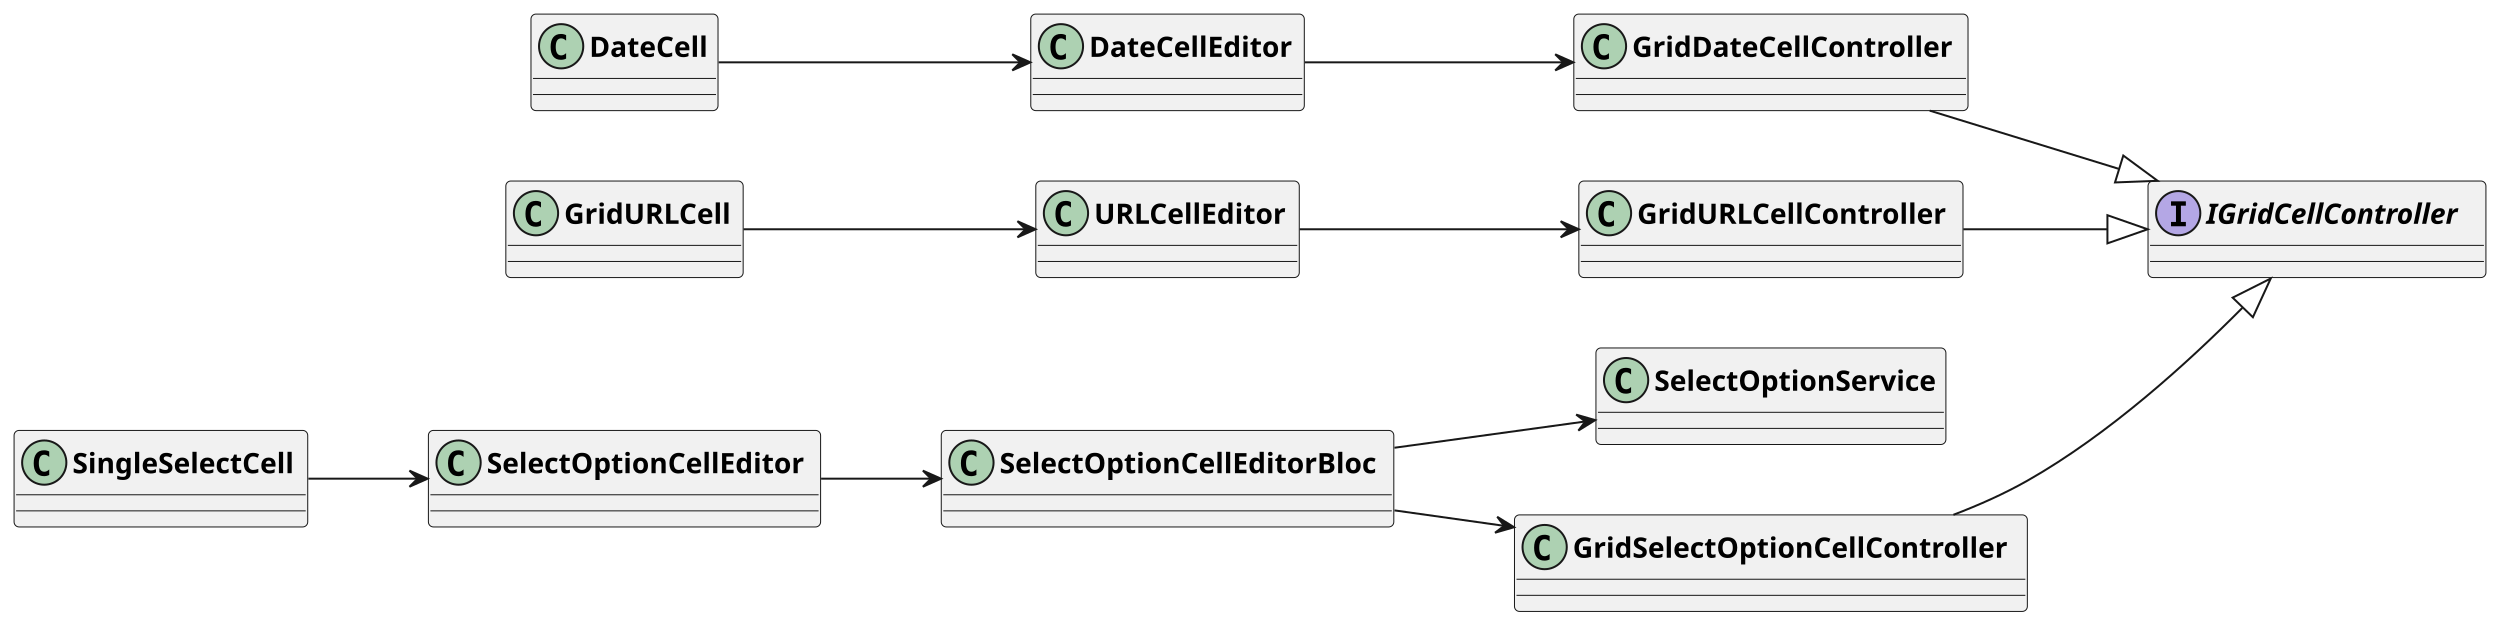
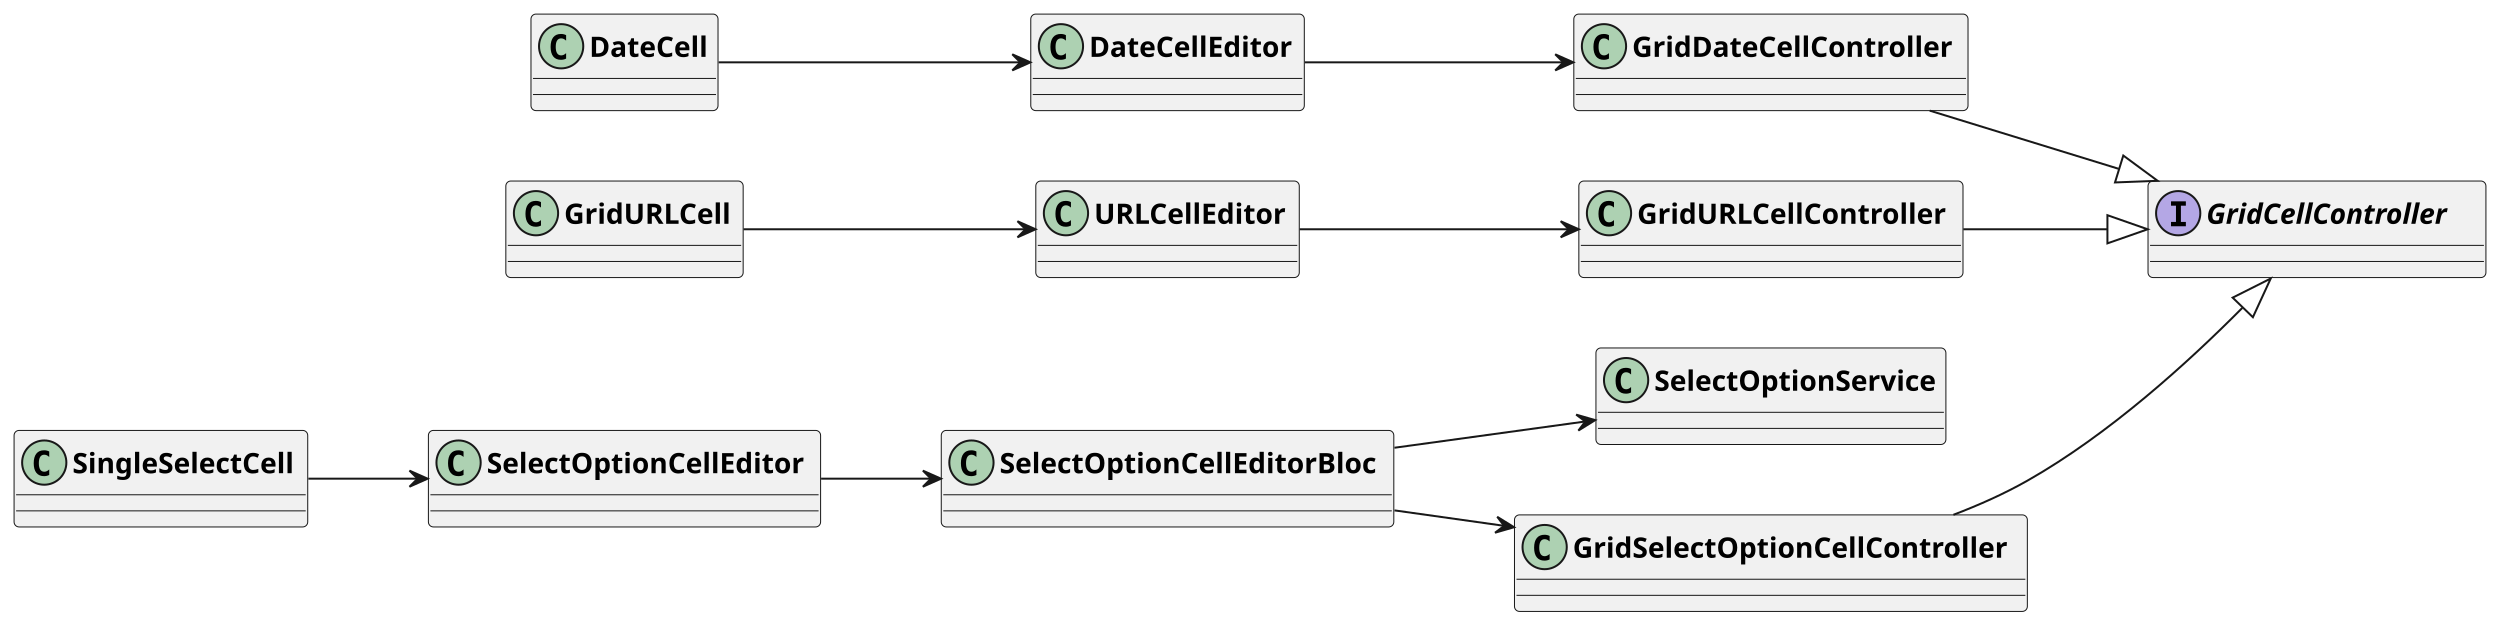
<svg xmlns="http://www.w3.org/2000/svg" contentStyleType="text/css" height="311px" preserveAspectRatio="none" style="width:1243px;height:311px;background:#FFFFFF;" version="1.1" viewBox="0 0 1243 311" width="1243px" zoomAndPan="magnify">
  <defs />
  <g>
    <g id="elem_SelectOptionService">
      <rect codeLine="6" fill="#F1F1F1" height="48" id="SelectOptionService" rx="2.5" ry="2.5" style="stroke:#181818;stroke-width:0.5;" width="174" x="793.5" y="173" />
      <ellipse cx="808.5" cy="189" fill="#ADD1B2" rx="11" ry="11" style="stroke:#181818;stroke-width:1.0;" />
      <path d="M810.973,195.143 Q810.392,195.442 809.753,195.591 Q809.114,195.741 808.408,195.741 Q805.901,195.741 804.582,194.089 Q803.262,192.437 803.262,189.316 Q803.262,186.186 804.582,184.535 Q805.901,182.883 808.408,182.883 Q809.114,182.883 809.761,183.032 Q810.409,183.182 810.973,183.481 L810.973,186.203 Q810.342,185.622 809.749,185.352 Q809.155,185.083 808.524,185.083 Q807.18,185.083 806.495,186.149 Q805.81,187.216 805.81,189.316 Q805.81,191.408 806.495,192.474 Q807.18,193.541 808.524,193.541 Q809.155,193.541 809.749,193.271 Q810.342,193.001 810.973,192.42 Z " fill="#000000" />
      <text fill="#000000" font-family="sans-serif" font-size="14" font-weight="bold" lengthAdjust="spacing" textLength="142" x="822.5" y="194.291">SelectOptionService</text>
      <line style="stroke:#181818;stroke-width:0.5;" x1="794.5" x2="966.5" y1="205" y2="205" />
      <line style="stroke:#181818;stroke-width:0.5;" x1="794.5" x2="966.5" y1="213" y2="213" />
    </g>
    <g id="elem_SelectOptionCellEditorBloc">
      <rect codeLine="7" fill="#F1F1F1" height="48" id="SelectOptionCellEditorBloc" rx="2.5" ry="2.5" style="stroke:#181818;stroke-width:0.5;" width="225" x="468" y="214" />
      <ellipse cx="483" cy="230" fill="#ADD1B2" rx="11" ry="11" style="stroke:#181818;stroke-width:1.0;" />
      <path d="M485.473,236.143 Q484.892,236.442 484.253,236.591 Q483.614,236.741 482.908,236.741 Q480.401,236.741 479.082,235.089 Q477.762,233.437 477.762,230.316 Q477.762,227.186 479.082,225.535 Q480.401,223.883 482.908,223.883 Q483.614,223.883 484.261,224.032 Q484.909,224.182 485.473,224.481 L485.473,227.203 Q484.842,226.622 484.249,226.352 Q483.655,226.083 483.024,226.083 Q481.68,226.083 480.995,227.149 Q480.31,228.216 480.31,230.316 Q480.31,232.408 480.995,233.474 Q481.68,234.541 483.024,234.541 Q483.655,234.541 484.249,234.271 Q484.842,234.001 485.473,233.42 Z " fill="#000000" />
      <text fill="#000000" font-family="sans-serif" font-size="14" font-weight="bold" lengthAdjust="spacing" textLength="193" x="497" y="235.291">SelectOptionCellEditorBloc</text>
      <line style="stroke:#181818;stroke-width:0.5;" x1="469" x2="692" y1="246" y2="246" />
      <line style="stroke:#181818;stroke-width:0.5;" x1="469" x2="692" y1="254" y2="254" />
    </g>
-     <g id="elem_IGridCellController">
-       <rect codeLine="8" fill="#F1F1F1" height="48" id="IGridCellController" rx="2.5" ry="2.5" style="stroke:#181818;stroke-width:0.5;" width="168" x="1068" y="90" />
+     <g id="elem_GridCellController">
+       <rect codeLine="8" fill="#F1F1F1" height="48" id="GridCellController" rx="2.5" ry="2.5" style="stroke:#181818;stroke-width:0.5;" width="168" x="1068" y="90" />
      <ellipse cx="1083" cy="106" fill="#B4A7E5" rx="11" ry="11" style="stroke:#181818;stroke-width:1.0;" />
      <path d="M1079.428,102.265 L1079.428,100.107 L1086.807,100.107 L1086.807,102.265 L1084.342,102.265 L1084.342,110.342 L1086.807,110.342 L1086.807,112.5 L1079.428,112.5 L1079.428,110.342 L1081.893,110.342 L1081.893,102.265 Z " fill="#000000" />
-       <text fill="#000000" font-family="sans-serif" font-size="14" font-style="italic" font-weight="bold" lengthAdjust="spacing" textLength="136" x="1097" y="111.291">IGridCellController</text>
+       <text fill="#000000" font-family="sans-serif" font-size="14" font-style="italic" font-weight="bold" lengthAdjust="spacing" textLength="136" x="1097" y="111.291">GridCellController</text>
      <line style="stroke:#181818;stroke-width:0.5;" x1="1069" x2="1235" y1="122" y2="122" />
      <line style="stroke:#181818;stroke-width:0.5;" x1="1069" x2="1235" y1="130" y2="130" />
    </g>
    <g id="elem_SingleSelectCell">
      <rect fill="#F1F1F1" height="48" id="SingleSelectCell" rx="2.5" ry="2.5" style="stroke:#181818;stroke-width:0.5;" width="146" x="7" y="214" />
      <ellipse cx="22" cy="230" fill="#ADD1B2" rx="11" ry="11" style="stroke:#181818;stroke-width:1.0;" />
      <path d="M24.473,236.143 Q23.892,236.442 23.253,236.591 Q22.614,236.741 21.908,236.741 Q19.401,236.741 18.081,235.089 Q16.762,233.437 16.762,230.316 Q16.762,227.186 18.081,225.535 Q19.401,223.883 21.908,223.883 Q22.614,223.883 23.261,224.032 Q23.909,224.182 24.473,224.481 L24.473,227.203 Q23.842,226.622 23.249,226.352 Q22.655,226.083 22.024,226.083 Q20.68,226.083 19.995,227.149 Q19.31,228.216 19.31,230.316 Q19.31,232.408 19.995,233.474 Q20.68,234.541 22.024,234.541 Q22.655,234.541 23.249,234.271 Q23.842,234.001 24.473,233.42 Z " fill="#000000" />
      <text fill="#000000" font-family="sans-serif" font-size="14" font-weight="bold" lengthAdjust="spacing" textLength="114" x="36" y="235.291">SingleSelectCell</text>
      <line style="stroke:#181818;stroke-width:0.5;" x1="8" x2="152" y1="246" y2="246" />
      <line style="stroke:#181818;stroke-width:0.5;" x1="8" x2="152" y1="254" y2="254" />
    </g>
    <g id="elem_SelectOptionCellEditor">
      <rect fill="#F1F1F1" height="48" id="SelectOptionCellEditor" rx="2.5" ry="2.5" style="stroke:#181818;stroke-width:0.5;" width="195" x="213" y="214" />
      <ellipse cx="228" cy="230" fill="#ADD1B2" rx="11" ry="11" style="stroke:#181818;stroke-width:1.0;" />
      <path d="M230.473,236.143 Q229.892,236.442 229.253,236.591 Q228.614,236.741 227.908,236.741 Q225.401,236.741 224.082,235.089 Q222.762,233.437 222.762,230.316 Q222.762,227.186 224.082,225.535 Q225.401,223.883 227.908,223.883 Q228.614,223.883 229.261,224.032 Q229.909,224.182 230.473,224.481 L230.473,227.203 Q229.842,226.622 229.249,226.352 Q228.655,226.083 228.024,226.083 Q226.68,226.083 225.995,227.149 Q225.31,228.216 225.31,230.316 Q225.31,232.408 225.995,233.474 Q226.68,234.541 228.024,234.541 Q228.655,234.541 229.249,234.271 Q229.842,234.001 230.473,233.42 Z " fill="#000000" />
      <text fill="#000000" font-family="sans-serif" font-size="14" font-weight="bold" lengthAdjust="spacing" textLength="163" x="242" y="235.291">SelectOptionCellEditor</text>
      <line style="stroke:#181818;stroke-width:0.5;" x1="214" x2="407" y1="246" y2="246" />
      <line style="stroke:#181818;stroke-width:0.5;" x1="214" x2="407" y1="254" y2="254" />
    </g>
    <g id="elem_GridSelectOptionCellController">
      <rect fill="#F1F1F1" height="48" id="GridSelectOptionCellController" rx="2.5" ry="2.5" style="stroke:#181818;stroke-width:0.5;" width="255" x="753" y="256" />
      <ellipse cx="768" cy="272" fill="#ADD1B2" rx="11" ry="11" style="stroke:#181818;stroke-width:1.0;" />
      <path d="M770.473,278.143 Q769.892,278.442 769.253,278.591 Q768.614,278.741 767.908,278.741 Q765.401,278.741 764.082,277.089 Q762.762,275.437 762.762,272.316 Q762.762,269.187 764.082,267.535 Q765.401,265.883 767.908,265.883 Q768.614,265.883 769.261,266.032 Q769.909,266.182 770.473,266.481 L770.473,269.203 Q769.842,268.622 769.249,268.352 Q768.655,268.082 768.024,268.082 Q766.68,268.082 765.995,269.149 Q765.31,270.216 765.31,272.316 Q765.31,274.408 765.995,275.474 Q766.68,276.541 768.024,276.541 Q768.655,276.541 769.249,276.271 Q769.842,276.002 770.473,275.42 Z " fill="#000000" />
      <text fill="#000000" font-family="sans-serif" font-size="14" font-weight="bold" lengthAdjust="spacing" textLength="223" x="782" y="277.291">GridSelectOptionCellController</text>
      <line style="stroke:#181818;stroke-width:0.5;" x1="754" x2="1007" y1="288" y2="288" />
      <line style="stroke:#181818;stroke-width:0.5;" x1="754" x2="1007" y1="296" y2="296" />
    </g>
    <g id="elem_DateCell">
      <rect fill="#F1F1F1" height="48" id="DateCell" rx="2.5" ry="2.5" style="stroke:#181818;stroke-width:0.5;" width="93" x="264" y="7" />
      <ellipse cx="279" cy="23" fill="#ADD1B2" rx="11" ry="11" style="stroke:#181818;stroke-width:1.0;" />
      <path d="M281.473,29.143 Q280.892,29.442 280.253,29.591 Q279.614,29.741 278.908,29.741 Q276.401,29.741 275.082,28.089 Q273.762,26.437 273.762,23.316 Q273.762,20.186 275.082,18.535 Q276.401,16.883 278.908,16.883 Q279.614,16.883 280.261,17.032 Q280.909,17.182 281.473,17.48 L281.473,20.203 Q280.842,19.622 280.249,19.352 Q279.655,19.082 279.024,19.082 Q277.68,19.082 276.995,20.149 Q276.31,21.216 276.31,23.316 Q276.31,25.408 276.995,26.474 Q277.68,27.541 279.024,27.541 Q279.655,27.541 280.249,27.271 Q280.842,27.002 281.473,26.42 Z " fill="#000000" />
      <text fill="#000000" font-family="sans-serif" font-size="14" font-weight="bold" lengthAdjust="spacing" textLength="61" x="293" y="28.291">DateCell</text>
      <line style="stroke:#181818;stroke-width:0.5;" x1="265" x2="356" y1="39" y2="39" />
      <line style="stroke:#181818;stroke-width:0.5;" x1="265" x2="356" y1="47" y2="47" />
    </g>
    <g id="elem_DateCellEditor">
      <rect fill="#F1F1F1" height="48" id="DateCellEditor" rx="2.5" ry="2.5" style="stroke:#181818;stroke-width:0.5;" width="136" x="512.5" y="7" />
      <ellipse cx="527.5" cy="23" fill="#ADD1B2" rx="11" ry="11" style="stroke:#181818;stroke-width:1.0;" />
      <path d="M529.973,29.143 Q529.392,29.442 528.753,29.591 Q528.114,29.741 527.408,29.741 Q524.901,29.741 523.582,28.089 Q522.262,26.437 522.262,23.316 Q522.262,20.186 523.582,18.535 Q524.901,16.883 527.408,16.883 Q528.114,16.883 528.761,17.032 Q529.409,17.182 529.973,17.48 L529.973,20.203 Q529.342,19.622 528.749,19.352 Q528.155,19.082 527.524,19.082 Q526.18,19.082 525.495,20.149 Q524.81,21.216 524.81,23.316 Q524.81,25.408 525.495,26.474 Q526.18,27.541 527.524,27.541 Q528.155,27.541 528.749,27.271 Q529.342,27.002 529.973,26.42 Z " fill="#000000" />
      <text fill="#000000" font-family="sans-serif" font-size="14" font-weight="bold" lengthAdjust="spacing" textLength="104" x="541.5" y="28.291">DateCellEditor</text>
      <line style="stroke:#181818;stroke-width:0.5;" x1="513.5" x2="647.5" y1="39" y2="39" />
      <line style="stroke:#181818;stroke-width:0.5;" x1="513.5" x2="647.5" y1="47" y2="47" />
    </g>
    <g id="elem_GridDateCellController">
      <rect fill="#F1F1F1" height="48" id="GridDateCellController" rx="2.5" ry="2.5" style="stroke:#181818;stroke-width:0.5;" width="196" x="782.5" y="7" />
      <ellipse cx="797.5" cy="23" fill="#ADD1B2" rx="11" ry="11" style="stroke:#181818;stroke-width:1.0;" />
      <path d="M799.973,29.143 Q799.392,29.442 798.753,29.591 Q798.114,29.741 797.408,29.741 Q794.901,29.741 793.582,28.089 Q792.262,26.437 792.262,23.316 Q792.262,20.186 793.582,18.535 Q794.901,16.883 797.408,16.883 Q798.114,16.883 798.761,17.032 Q799.409,17.182 799.973,17.48 L799.973,20.203 Q799.342,19.622 798.749,19.352 Q798.155,19.082 797.524,19.082 Q796.18,19.082 795.495,20.149 Q794.81,21.216 794.81,23.316 Q794.81,25.408 795.495,26.474 Q796.18,27.541 797.524,27.541 Q798.155,27.541 798.749,27.271 Q799.342,27.002 799.973,26.42 Z " fill="#000000" />
      <text fill="#000000" font-family="sans-serif" font-size="14" font-weight="bold" lengthAdjust="spacing" textLength="164" x="811.5" y="28.291">GridDateCellController</text>
      <line style="stroke:#181818;stroke-width:0.5;" x1="783.5" x2="977.5" y1="39" y2="39" />
      <line style="stroke:#181818;stroke-width:0.5;" x1="783.5" x2="977.5" y1="47" y2="47" />
    </g>
    <g id="elem_GridURLCell">
      <rect fill="#F1F1F1" height="48" id="GridURLCell" rx="2.5" ry="2.5" style="stroke:#181818;stroke-width:0.5;" width="118" x="251.5" y="90" />
      <ellipse cx="266.5" cy="106" fill="#ADD1B2" rx="11" ry="11" style="stroke:#181818;stroke-width:1.0;" />
      <path d="M268.973,112.143 Q268.392,112.442 267.753,112.591 Q267.114,112.741 266.408,112.741 Q263.901,112.741 262.582,111.089 Q261.262,109.437 261.262,106.316 Q261.262,103.186 262.582,101.535 Q263.901,99.883 266.408,99.883 Q267.114,99.883 267.761,100.032 Q268.409,100.182 268.973,100.481 L268.973,103.203 Q268.342,102.622 267.749,102.352 Q267.155,102.082 266.524,102.082 Q265.18,102.082 264.495,103.149 Q263.81,104.216 263.81,106.316 Q263.81,108.408 264.495,109.474 Q265.18,110.541 266.524,110.541 Q267.155,110.541 267.749,110.271 Q268.342,110.001 268.973,109.42 Z " fill="#000000" />
      <text fill="#000000" font-family="sans-serif" font-size="14" font-weight="bold" lengthAdjust="spacing" textLength="86" x="280.5" y="111.291">GridURLCell</text>
      <line style="stroke:#181818;stroke-width:0.5;" x1="252.5" x2="368.5" y1="122" y2="122" />
      <line style="stroke:#181818;stroke-width:0.5;" x1="252.5" x2="368.5" y1="130" y2="130" />
    </g>
    <g id="elem_URLCellEditor">
      <rect fill="#F1F1F1" height="48" id="URLCellEditor" rx="2.5" ry="2.5" style="stroke:#181818;stroke-width:0.5;" width="131" x="515" y="90" />
      <ellipse cx="530" cy="106" fill="#ADD1B2" rx="11" ry="11" style="stroke:#181818;stroke-width:1.0;" />
      <path d="M532.473,112.143 Q531.892,112.442 531.253,112.591 Q530.614,112.741 529.908,112.741 Q527.401,112.741 526.082,111.089 Q524.762,109.437 524.762,106.316 Q524.762,103.186 526.082,101.535 Q527.401,99.883 529.908,99.883 Q530.614,99.883 531.261,100.032 Q531.909,100.182 532.473,100.481 L532.473,103.203 Q531.842,102.622 531.249,102.352 Q530.655,102.082 530.024,102.082 Q528.68,102.082 527.995,103.149 Q527.31,104.216 527.31,106.316 Q527.31,108.408 527.995,109.474 Q528.68,110.541 530.024,110.541 Q530.655,110.541 531.249,110.271 Q531.842,110.001 532.473,109.42 Z " fill="#000000" />
      <text fill="#000000" font-family="sans-serif" font-size="14" font-weight="bold" lengthAdjust="spacing" textLength="99" x="544" y="111.291">URLCellEditor</text>
      <line style="stroke:#181818;stroke-width:0.5;" x1="516" x2="645" y1="122" y2="122" />
      <line style="stroke:#181818;stroke-width:0.5;" x1="516" x2="645" y1="130" y2="130" />
    </g>
    <g id="elem_GridURLCellController">
      <rect fill="#F1F1F1" height="48" id="GridURLCellController" rx="2.5" ry="2.5" style="stroke:#181818;stroke-width:0.5;" width="191" x="785" y="90" />
      <ellipse cx="800" cy="106" fill="#ADD1B2" rx="11" ry="11" style="stroke:#181818;stroke-width:1.0;" />
      <path d="M802.473,112.143 Q801.892,112.442 801.253,112.591 Q800.614,112.741 799.908,112.741 Q797.401,112.741 796.082,111.089 Q794.762,109.437 794.762,106.316 Q794.762,103.186 796.082,101.535 Q797.401,99.883 799.908,99.883 Q800.614,99.883 801.261,100.032 Q801.909,100.182 802.473,100.481 L802.473,103.203 Q801.842,102.622 801.249,102.352 Q800.655,102.082 800.024,102.082 Q798.68,102.082 797.995,103.149 Q797.31,104.216 797.31,106.316 Q797.31,108.408 797.995,109.474 Q798.68,110.541 800.024,110.541 Q800.655,110.541 801.249,110.271 Q801.842,110.001 802.473,109.42 Z " fill="#000000" />
      <text fill="#000000" font-family="sans-serif" font-size="14" font-weight="bold" lengthAdjust="spacing" textLength="159" x="814" y="111.291">GridURLCellController</text>
      <line style="stroke:#181818;stroke-width:0.5;" x1="786" x2="975" y1="122" y2="122" />
      <line style="stroke:#181818;stroke-width:0.5;" x1="786" x2="975" y1="130" y2="130" />
    </g>
    <g id="link_SingleSelectCell_SelectOptionCellEditor">
      <path codeLine="12" d="M153.3,238 C170.51,238 189.19,238 207.46,238 " fill="none" id="SingleSelectCell-to-SelectOptionCellEditor" style="stroke:#181818;stroke-width:1.0;" />
      <polygon fill="#181818" points="212.6,238,203.6,234,207.6,238,203.6,242,212.6,238" style="stroke:#181818;stroke-width:1.0;" />
    </g>
    <g id="link_SelectOptionCellEditor_SelectOptionCellEditorBloc">
      <path codeLine="13" d="M408.25,238 C425.93,238 444.55,238 462.74,238 " fill="none" id="SelectOptionCellEditor-to-SelectOptionCellEditorBloc" style="stroke:#181818;stroke-width:1.0;" />
      <polygon fill="#181818" points="467.86,238,458.86,234,462.86,238,458.86,242,467.86,238" style="stroke:#181818;stroke-width:1.0;" />
    </g>
    <g id="link_SelectOptionCellEditorBloc_SelectOptionService">
      <path codeLine="15" d="M693.31,222.62 C724.54,218.32 758.09,213.7 787.99,209.59 " fill="none" id="SelectOptionCellEditorBloc-to-SelectOptionService" style="stroke:#181818;stroke-width:1.0;" />
      <polygon fill="#181818" points="793.14,208.88,783.677,206.151,788.187,209.565,784.773,214.076,793.14,208.88" style="stroke:#181818;stroke-width:1.0;" />
    </g>
    <g id="link_SelectOptionCellEditorBloc_GridSelectOptionCellController">
      <path codeLine="16" d="M693.31,253.76 C711.05,256.26 729.54,258.86 747.68,261.42 " fill="none" id="SelectOptionCellEditorBloc-to-GridSelectOptionCellController" style="stroke:#181818;stroke-width:1.0;" />
      <polygon fill="#181818" points="752.79,262.14,744.423,256.945,747.837,261.455,743.327,264.869,752.79,262.14" style="stroke:#181818;stroke-width:1.0;" />
    </g>
-     <g id="link_GridSelectOptionCellController_IGridCellController">
-       <path codeLine="17" d="M971.23,255.96 C983.93,251.12 996.55,245.49 1008,239 C1048.47,216.05 1087.77,180.43 1114.89,153.07 " fill="none" id="GridSelectOptionCellController-to-IGridCellController" style="stroke:#181818;stroke-width:1.0;" />
+     <g id="link_GridSelectOptionCellController_GridCellController">
+       <path codeLine="17" d="M971.23,255.96 C983.93,251.12 996.55,245.49 1008,239 C1048.47,216.05 1087.77,180.43 1114.89,153.07 " fill="none" id="GridSelectOptionCellController-to-GridCellController" style="stroke:#181818;stroke-width:1.0;" />
      <polygon fill="none" points="1110.07,147.99,1129.01,138.47,1120.14,157.72,1110.07,147.99" style="stroke:#181818;stroke-width:1.0;" />
    </g>
    <g id="link_DateCell_DateCellEditor">
      <path codeLine="21" d="M357.27,31 C398.38,31 459.43,31 507.15,31 " fill="none" id="DateCell-to-DateCellEditor" style="stroke:#181818;stroke-width:1.0;" />
      <polygon fill="#181818" points="512.31,31,503.31,27,507.31,31,503.31,35,512.31,31" style="stroke:#181818;stroke-width:1.0;" />
    </g>
    <g id="link_DateCellEditor_GridDateCellController">
      <path codeLine="22" d="M648.75,31 C686.61,31 734.66,31 777.11,31 " fill="none" id="DateCellEditor-to-GridDateCellController" style="stroke:#181818;stroke-width:1.0;" />
      <polygon fill="#181818" points="782.26,31,773.26,27,777.26,31,773.26,35,782.26,31" style="stroke:#181818;stroke-width:1.0;" />
    </g>
-     <g id="link_GridDateCellController_IGridCellController">
-       <path codeLine="23" d="M959.45,55.01 C988.79,64.04 1022.53,74.43 1053.44,83.95 " fill="none" id="GridDateCellController-to-IGridCellController" style="stroke:#181818;stroke-width:1.0;" />
+     <g id="link_GridDateCellController_GridCellController">
+       <path codeLine="23" d="M959.45,55.01 C988.79,64.04 1022.53,74.43 1053.44,83.95 " fill="none" id="GridDateCellController-to-GridCellController" style="stroke:#181818;stroke-width:1.0;" />
      <polygon fill="none" points="1055.7,77.33,1072.76,89.9,1051.58,90.71,1055.7,77.33" style="stroke:#181818;stroke-width:1.0;" />
    </g>
    <g id="link_GridURLCell_URLCellEditor">
      <path codeLine="26" d="M369.65,114 C410.78,114 466.12,114 509.64,114 " fill="none" id="GridURLCell-to-URLCellEditor" style="stroke:#181818;stroke-width:1.0;" />
      <polygon fill="#181818" points="514.89,114,505.89,110,509.89,114,505.89,118,514.89,114" style="stroke:#181818;stroke-width:1.0;" />
    </g>
    <g id="link_URLCellEditor_GridURLCellController">
      <path codeLine="27" d="M646.16,114 C685.23,114 735.82,114 779.91,114 " fill="none" id="URLCellEditor-to-GridURLCellController" style="stroke:#181818;stroke-width:1.0;" />
      <polygon fill="#181818" points="784.98,114,775.98,110,779.98,114,775.98,118,784.98,114" style="stroke:#181818;stroke-width:1.0;" />
    </g>
-     <g id="link_GridURLCellController_IGridCellController">
-       <path codeLine="28" d="M976.14,114 C999.25,114 1024.09,114 1047.58,114 " fill="none" id="GridURLCellController-to-IGridCellController" style="stroke:#181818;stroke-width:1.0;" />
+     <g id="link_GridURLCellController_GridCellController">
+       <path codeLine="28" d="M976.14,114 C999.25,114 1024.09,114 1047.58,114 " fill="none" id="GridURLCellController-to-GridCellController" style="stroke:#181818;stroke-width:1.0;" />
      <polygon fill="none" points="1047.81,107,1067.81,114,1047.81,121,1047.81,107" style="stroke:#181818;stroke-width:1.0;" />
    </g>
  </g>
</svg>
